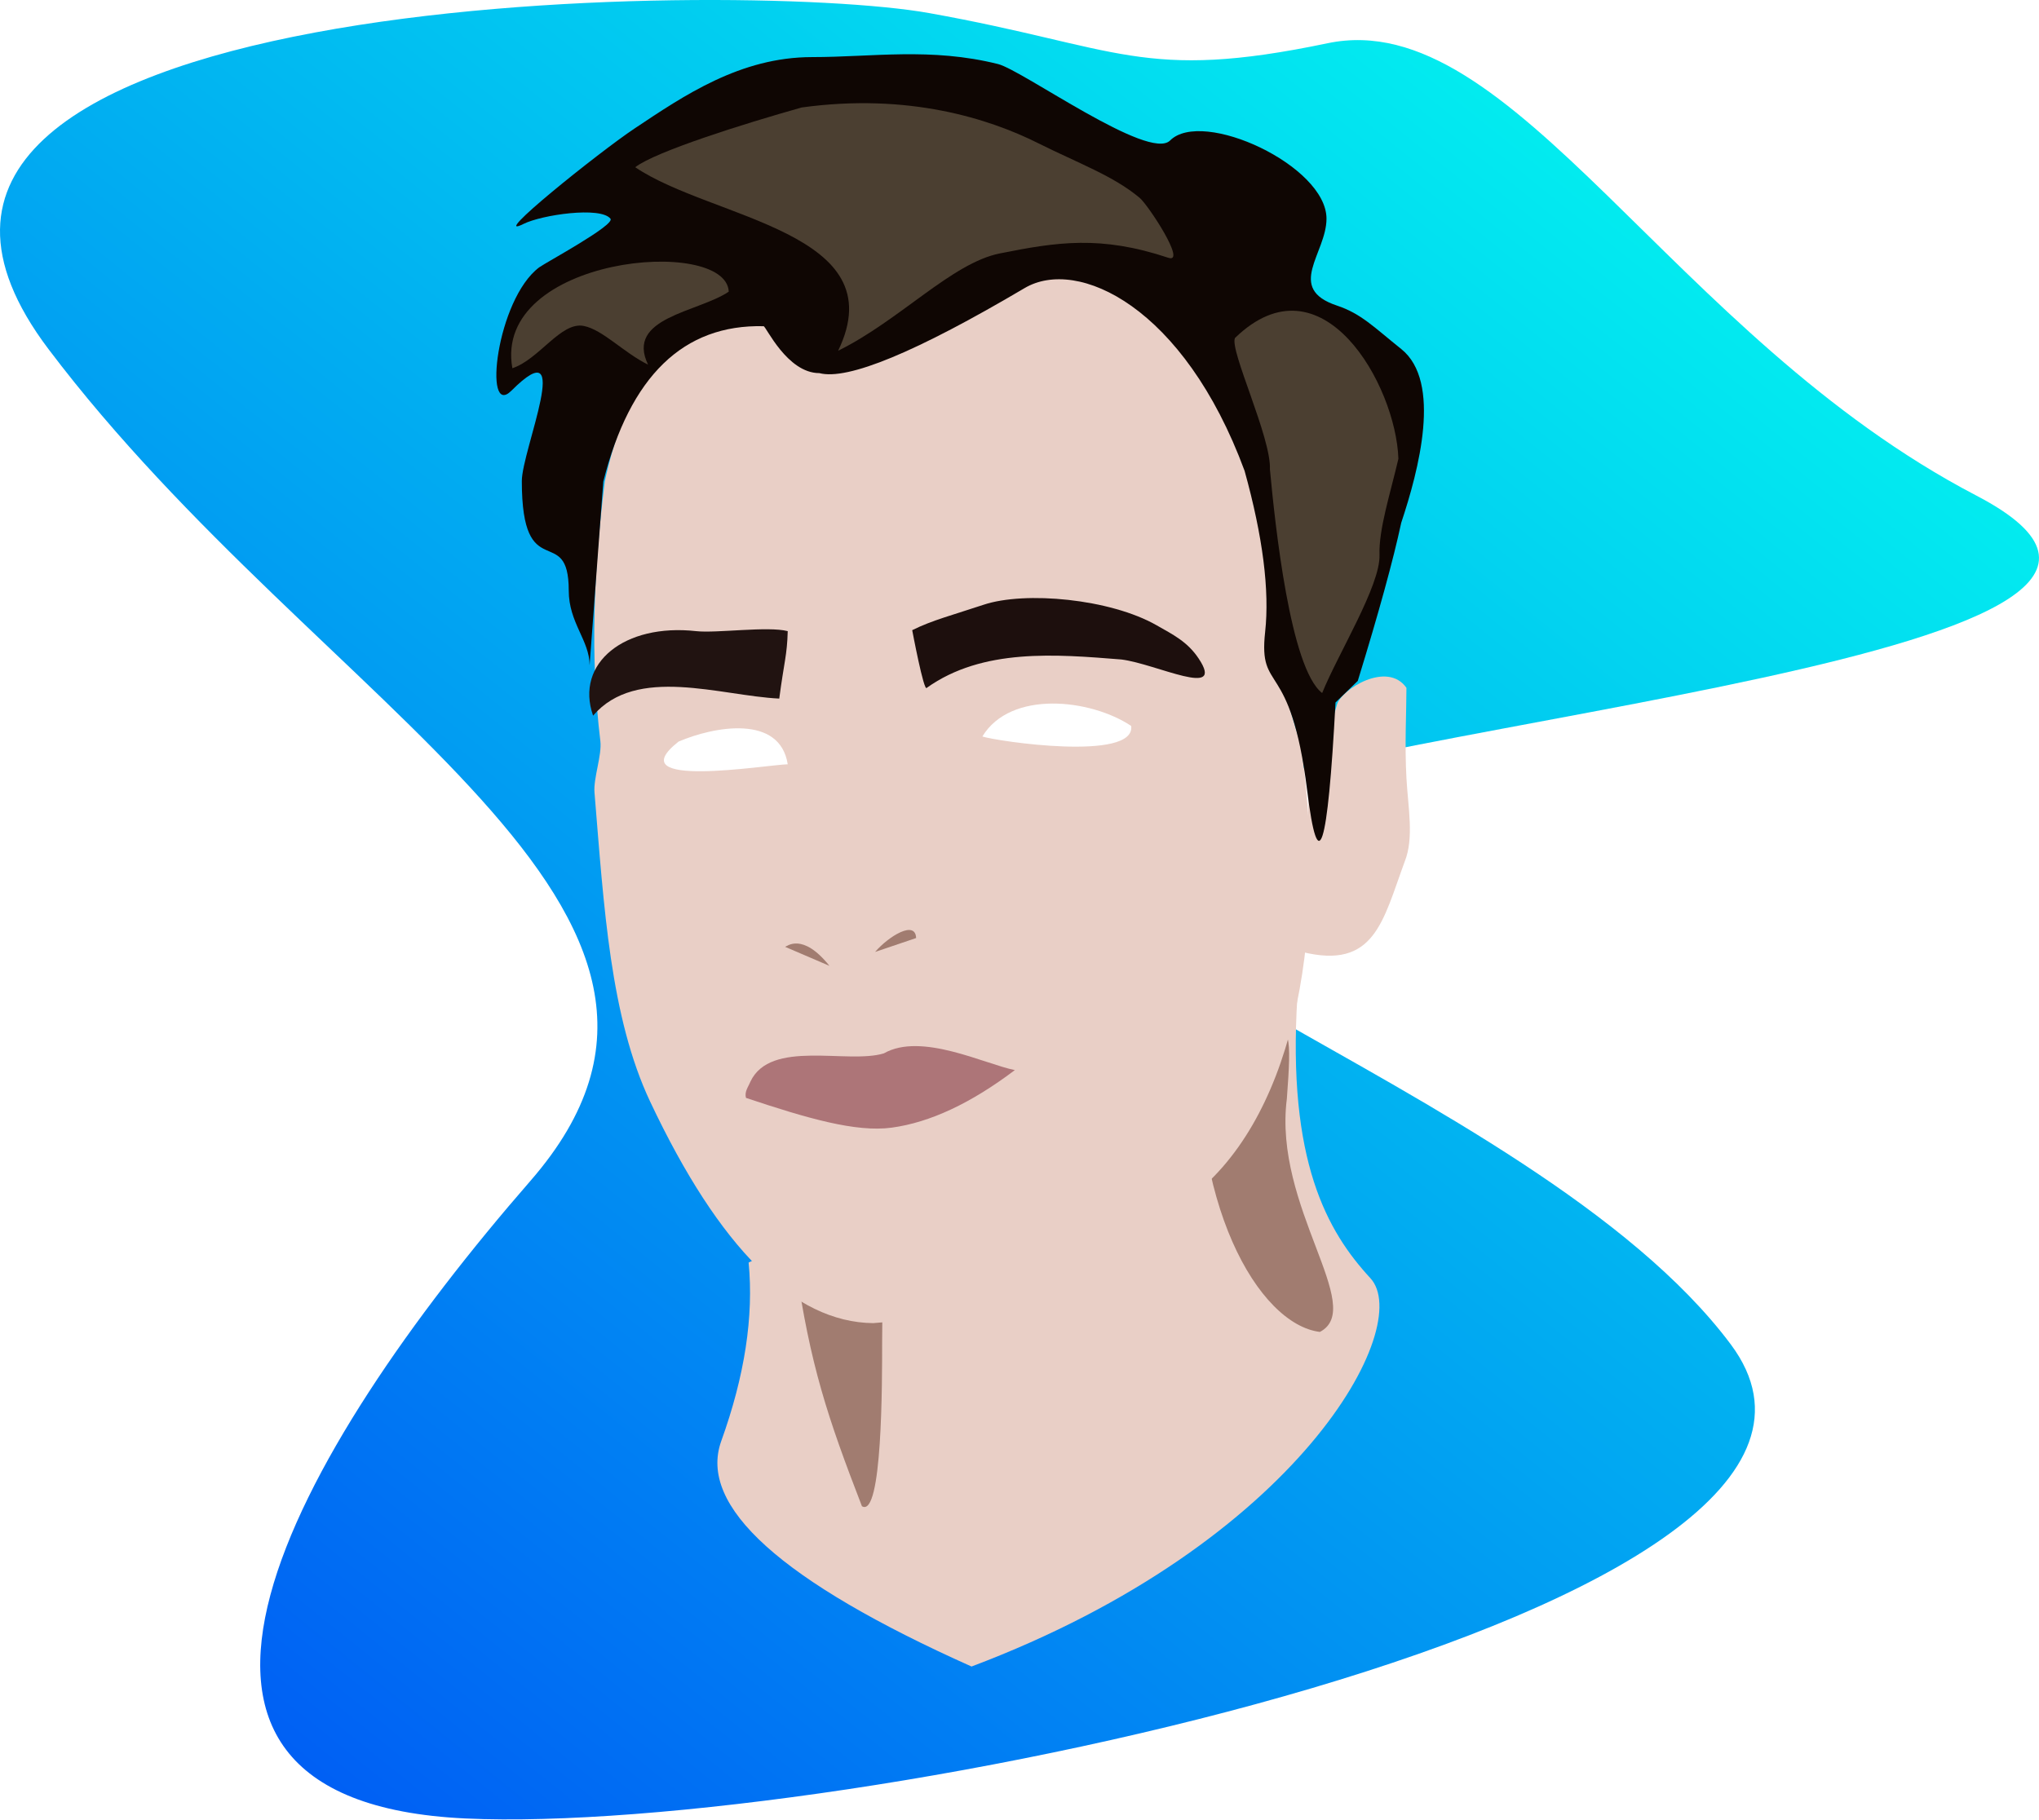
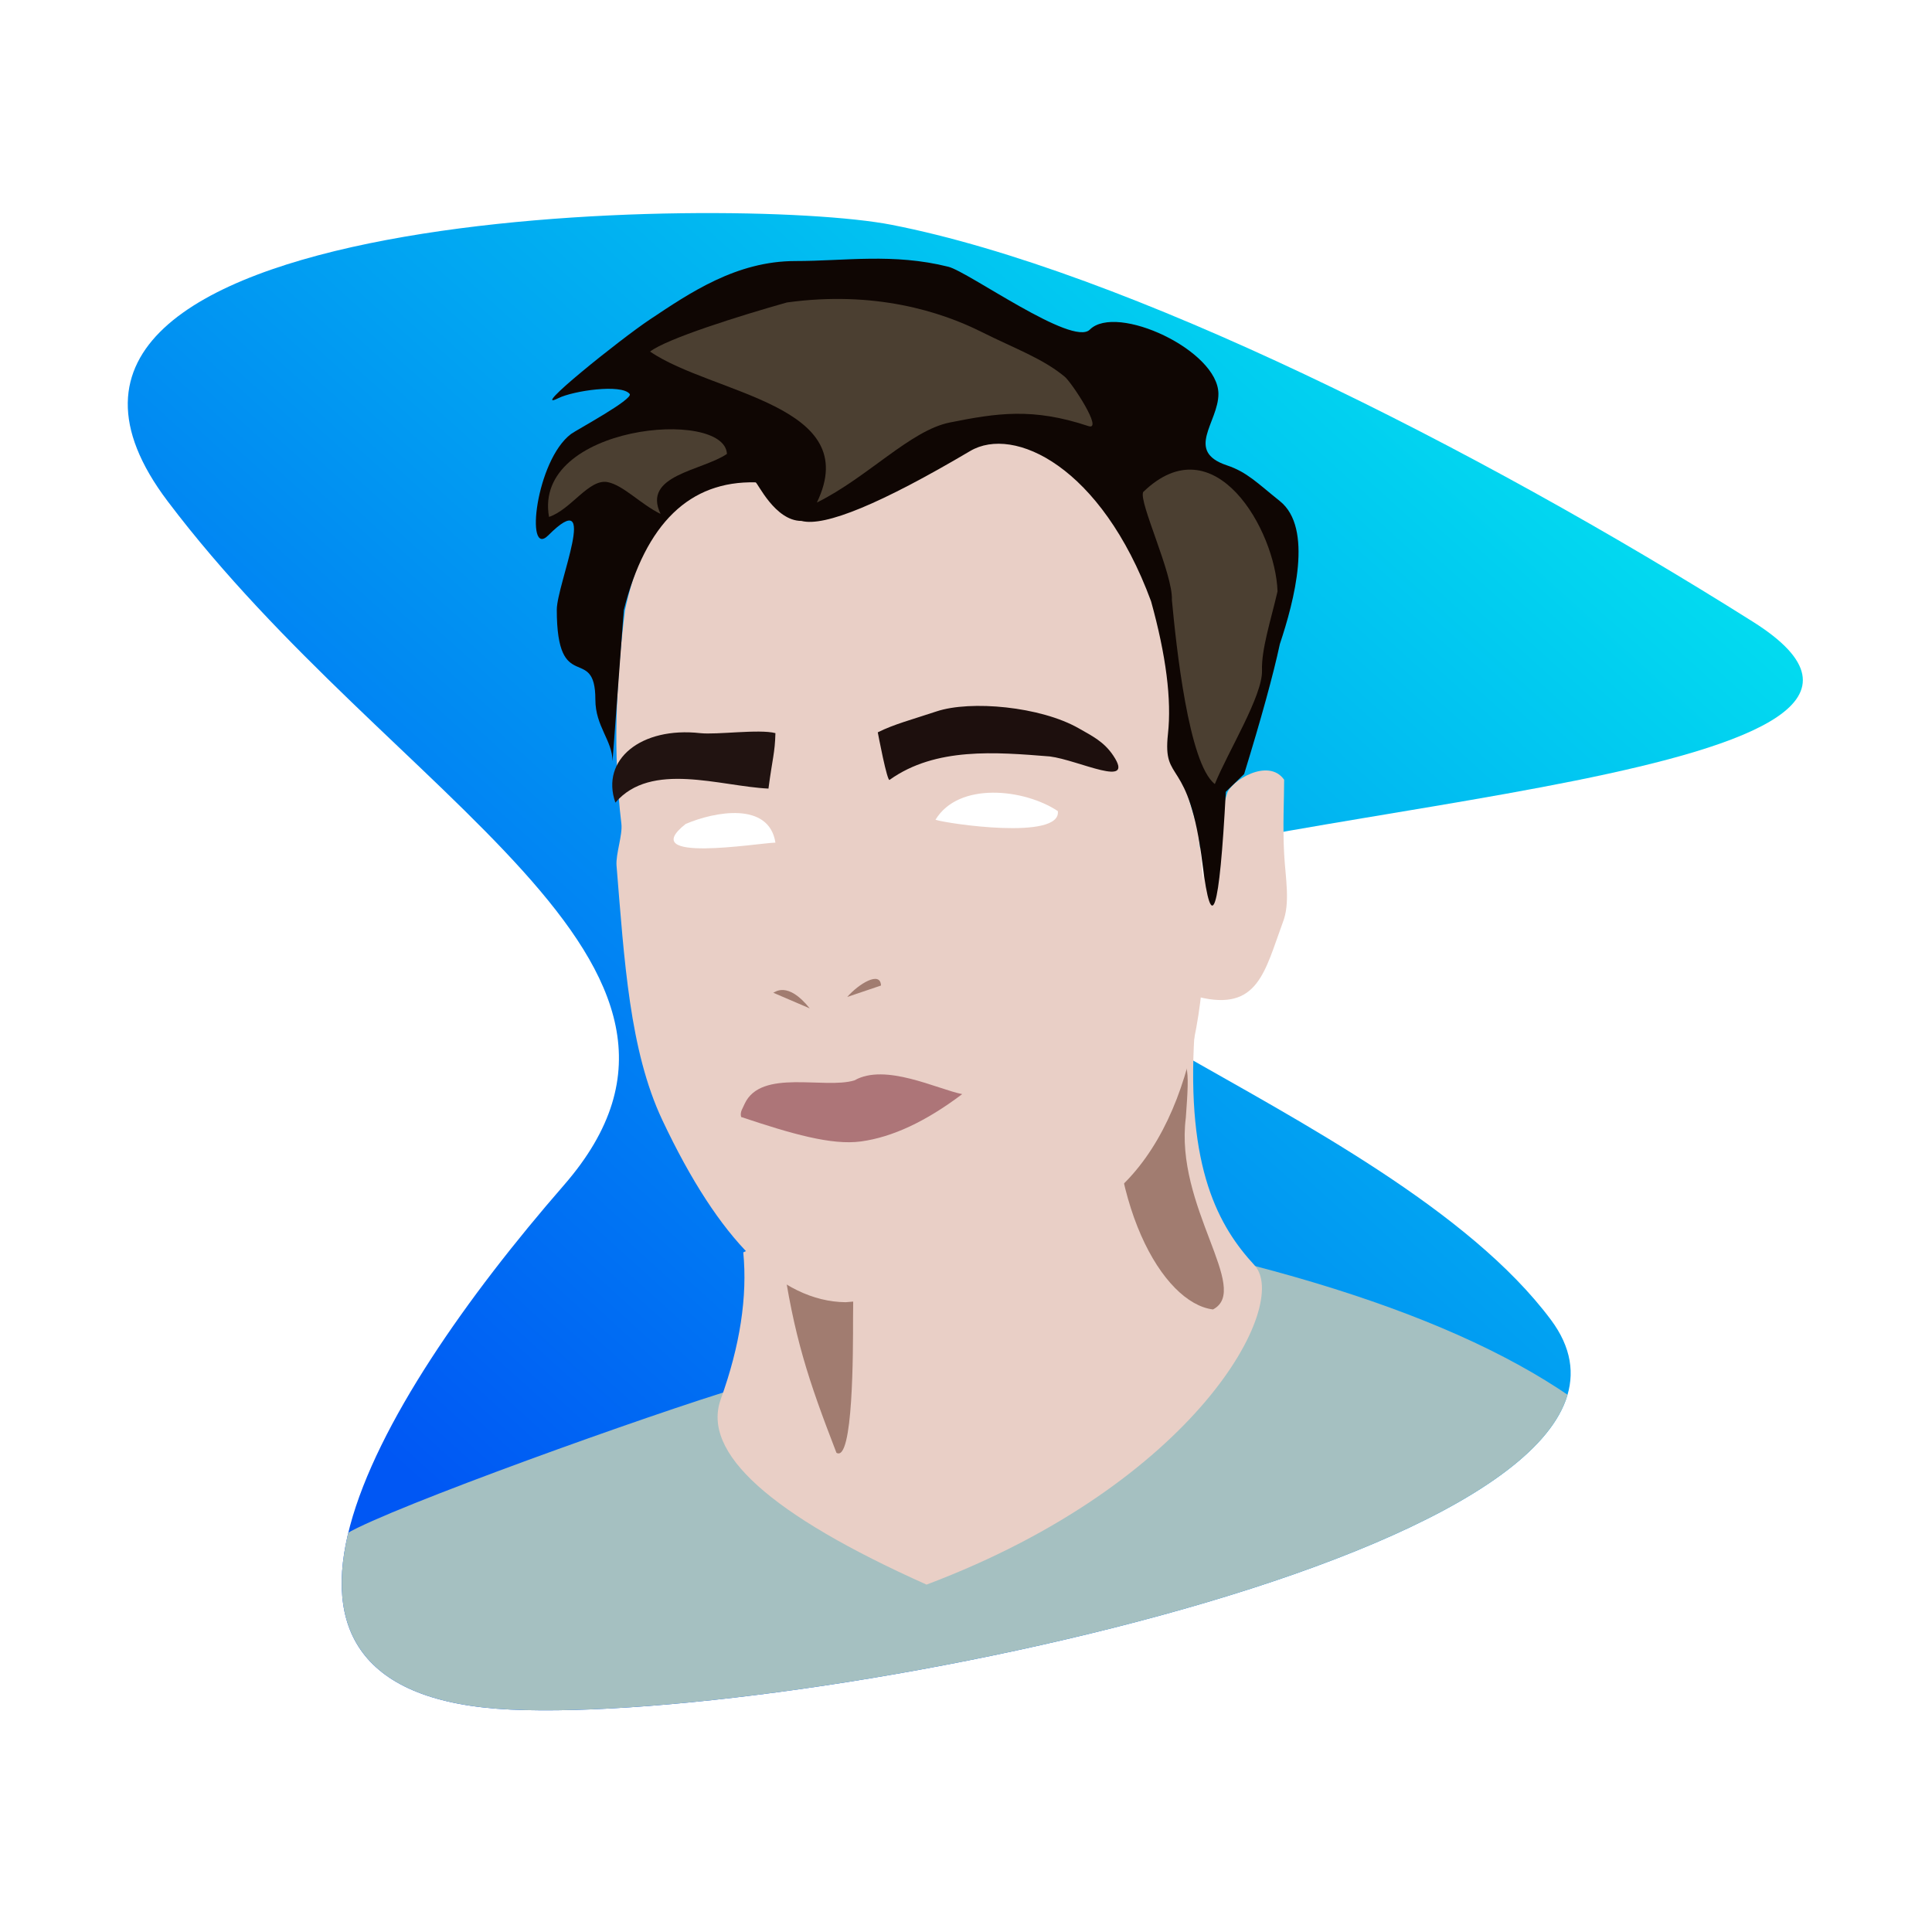
- <svg xmlns="http://www.w3.org/2000/svg" style="isolation:isolate" viewBox="153.688 45.035 293.303 261.776">
+ <svg xmlns="http://www.w3.org/2000/svg" style="isolation:isolate" viewBox="0 0 338 336.683">
+   <g style="isolation:isolate" />
  <g>
-     <linearGradient id="_lgradient_1" x1="0.05" y1="1.015" x2="0.922" y2="0.044" gradientTransform="matrix(293.303,0,0,261.776,153.688,45.035)" gradientUnits="userSpaceOnUse">
-       <stop offset="2.917%" stop-opacity="1" style="stop-color:rgb(0,87,244)" />
-       <stop offset="97.917%" stop-opacity="1" style="stop-color:rgb(2,250,239)" />
-     </linearGradient>
-     <path d=" M 287.333 46.915 C 259.875 42 121.333 43.195 160.667 95.271 C 200 147.348 264 175.866 230 214.923 C 196 253.98 167.333 304.197 220.667 306.677 C 274 309.157 431.333 276.919 402.667 238.481 C 374 200.044 284 176.486 318 162.227 C 352 147.968 482 139.288 438 116.35 C 394 93.411 371.333 45.675 344.667 51.254 C 318 56.834 314.792 51.829 287.333 46.915 Z " fill="url(#_lgradient_1)" />
-     <path d=" M 261.375 226.688 Q 262.5 238.313 257.438 252.375 Q 252.375 266.438 293.438 284.813 C 340.688 267 357.155 235.802 350.813 228.938 C 344.622 222.237 338.829 212.12 340.313 188.438 L 261.375 226.688 Z " fill="rgb(233,207,198)" />
-     <path d=" M 268.125 226.875 C 270.213 241.478 272.739 248.972 277.674 261.75 C 280.623 263.526 280.58 243.815 280.58 238.125 C 280.58 232.426 281.159 227.026 277.674 229.125 C 273.967 231.357 270.559 229.526 268.125 226.875 Z " fill="rgb(161,124,112)" />
-     <path d=" M 326.344 191.859 C 324.543 218.128 334.743 235.58 343.547 236.672 C 350.297 233.156 336.797 218.672 338.799 203.109 C 339.469 194.063 339.378 192.01 335.892 194.109 C 332.186 196.341 328.778 194.51 326.344 191.859 Z " fill="rgb(161,124,112)" />
-     <path d=" M 340.875 152.5 C 344.813 181.188 339.301 206.814 324.422 217.688 Q 302.484 233.719 279.281 235.406 Q 262.153 235.208 247.219 203.555 C 241.466 191.362 240.563 175.546 239.203 159.047 C 239.034 156.993 240.291 153.69 240.047 151.664 C 238.57 139.43 239.077 127.3 240.68 114.328 C 243.488 100.989 249.557 93.643 258.5 91.375 C 271.028 88.198 266.2 96.635 273.625 97.625 C 281.164 98.63 298.588 87.502 300.586 86.484 C 308.086 82.663 313.734 86.402 322.625 93.625 C 333.696 102.618 337.612 117.355 335.813 135.633 L 340.875 152.5 Z " fill="rgb(233,207,198)" />
-     <path d=" M 281.953 207.281 C 276.812 207.978 269.791 205.94 261 203 C 260.742 202.102 261.328 201.422 261.627 200.671 C 264.513 194.509 275.599 198.185 280.828 196.594 C 286.215 193.516 295.301 198.126 299.672 199 C 293.37 203.762 287.474 206.533 281.953 207.281 Z " fill="rgb(173,117,120)" />
-     <path d=" M 261 203 C 266.73 201.853 272.385 200.802 278.195 200.292 C 280.542 200.086 282.915 199.969 285.328 199.969 C 295.02 200.507 301.31 198.886 303.422 197.953" fill="none" />
-     <path d=" M 267 155 C 263.916 155.076 242.495 158.683 251.297 151.734 C 256.41 149.543 265.878 147.806 267 155 Z " fill="rgb(255,255,255)" />
-     <path d=" M 295 151 C 299.058 144.294 310.551 145.581 316.406 149.484 C 317.052 154.647 297.006 151.679 295 151 Z " fill="rgb(255,255,255)" />
-     <path d=" M 239 148 C 245.249 140.71 257.313 145.144 265.781 145.547 C 266.484 140.203 266.906 139.359 267 135.844 C 264.164 135.097 256.746 136.168 253.828 135.844 C 243.529 134.699 236.364 140.449 239 148 Z " fill="rgb(33,19,17)" />
-     <path d=" M 287 144 C 295.046 138.269 305.58 139.168 315 139.922 C 320.035 140.551 330.035 145.67 326.109 139.781 C 324.485 137.345 322.428 136.351 320.063 135 C 313.395 131.19 301.148 130.055 295.172 132.047 C 290.905 133.469 287.748 134.282 284.906 135.703 C 284.906 135.703 286.594 144.703 287 144 Z " fill="rgb(29,15,13)" />
-     <path d=" M 341 182 C 351.43 184.583 352.594 177.563 355.75 169 C 357.111 165.597 356.235 161.265 356 157 C 355.733 152.164 356 147.404 356 144 C 353.25 140.063 346.603 144.226 346 146.438 Q 345.066 149.861 342 158 L 341 182 Z " fill="rgb(233,207,198)" />
-     <path d=" M 349 143 Q 353.53 128.277 355.25 120.25 C 357.761 112.718 361.137 99.959 355.25 95.25 C 351.306 92.095 349.496 90.165 346 89 C 338.558 86.519 344.5 81.482 344.5 76.5 C 344.5 68.871 326.641 60.609 322 65.25 C 318.967 68.283 300.778 55.132 297.25 54.25 C 287.598 51.837 279.19 53.25 270.5 53.25 C 260.174 53.25 252.04 58.807 245 63.5 C 239.81 66.96 223.722 79.889 229 77.25 C 231.61 75.945 240.065 74.706 241.5 76.5 C 242.223 77.404 232.122 82.846 231.25 83.5 C 225.093 88.118 223.154 105.346 227.25 101.25 C 236.428 92.072 228.75 109.806 228.75 114.25 C 228.75 129.485 235.5 120.075 235.5 130 C 235.5 134.649 238.5 137.177 238.5 140.75 L 240.469 114.328 Q 246.234 91.547 263.531 91.969 C 263.872 91.977 266.906 98.719 271.547 98.719 Q 277.666 100.319 301.078 86.484 C 308.694 81.984 324 89.156 332.719 112.781 Q 336.656 126.984 335.672 135.984 C 334.688 144.984 339.328 139.5 341.719 158.766 Q 344.109 178.031 345.797 146.109 L 349 143 Z " fill="rgb(15,6,3)" />
-     <path d=" M 273 184 C 269.117 179.146 266.864 181.216 266.625 181.266" fill="rgb(161,124,112)" />
-     <path d=" M 279.563 182 C 281.543 179.72 285.373 177.373 285.469 180" fill="rgb(161,124,112)" />
-     <path d=" M 274.25 95.5 C 282.532 78.389 256.031 76.547 245.063 69.094 C 247.969 66.844 260.621 62.86 269 60.5 C 284.375 58.375 296.002 62.126 303 65.625 C 308.875 68.563 313.785 70.3 317.625 73.5 C 318.823 74.498 324.447 83.024 321.75 82.125 C 312 78.875 305.743 79.851 297.5 81.5 C 290.602 82.88 283.147 91.103 274.25 95.5 Z " fill="rgb(75,63,49)" />
-     <path d=" M 246.909 97.5 C 243.615 90.695 254.155 89.962 258.518 86.997 C 258.124 78.94 224.515 81.921 227.391 98.016 C 231.269 96.723 234.383 91.276 237.662 91.932 C 240.406 92.481 243.371 95.751 246.909 97.5 Z " fill="rgb(75,63,49)" />
-     <path d=" M 354.842 111.046 C 354.503 100.463 343.855 81.527 331.333 93.667 C 330.533 95.418 336.564 107.996 336.361 112.552 C 337.116 120.649 339.293 141.223 343.875 144.75 C 346.148 139.113 352.27 129.277 352.125 124.875 C 352.004 121.191 353.663 116.11 354.842 111.046 Z " fill="rgb(75,63,49)" />
+     <rect x="-566" y="-310.658" width="334" height="334" transform="matrix(1,0,0,1,0,0)" fill="rgb(1,164,242)" />
+     <path d=" M -429.428 -85.797 Q -428.303 -74.172 -433.365 -60.109 Q -438.428 -46.047 -397.365 -27.672 C -350.115 -45.484 -333.648 -76.682 -339.99 -83.547 C -346.18 -90.247 -351.974 -100.365 -350.49 -124.047 L -429.428 -85.797 Z " fill="rgb(233,207,198)" />
+     <path d=" M -422.678 -85.609 C -420.59 -71.006 -418.064 -63.512 -413.129 -50.734 C -410.18 -48.958 -410.223 -68.669 -410.223 -74.359 C -410.223 -80.058 -409.643 -85.458 -413.129 -83.359 C -416.835 -81.127 -420.244 -82.958 -422.678 -85.609 Z " fill="rgb(161,124,112)" />
+     <path d=" M -364.459 -120.625 C -366.26 -94.356 -356.059 -76.904 -347.256 -75.812 C -340.506 -79.328 -354.006 -93.812 -352.004 -109.375 C -351.334 -118.422 -351.424 -120.474 -354.91 -118.375 C -358.617 -116.143 -362.025 -117.974 -364.459 -120.625 Z " fill="rgb(161,124,112)" />
+     <path d=" M -349.928 -159.984 C -345.99 -131.297 -351.502 -105.67 -366.381 -94.797 Q -388.318 -78.765 -411.521 -77.078 Q -428.65 -77.276 -443.584 -108.929 C -449.337 -121.123 -450.239 -136.938 -451.6 -153.437 C -451.769 -155.491 -450.511 -158.794 -450.756 -160.82 C -452.232 -173.054 -451.726 -185.184 -450.123 -198.156 C -447.314 -211.495 -441.245 -218.841 -432.303 -221.109 C -419.775 -224.286 -424.603 -215.849 -417.178 -214.859 C -409.639 -213.854 -392.215 -224.982 -390.217 -226 C -382.717 -229.822 -377.069 -226.082 -368.178 -218.859 C -357.107 -209.866 -353.19 -195.129 -354.99 -176.851 L -349.928 -159.984 Z " fill="rgb(233,207,198)" />
+     <path d=" M -408.85 -105.203 C -413.991 -104.506 -421.012 -106.544 -429.803 -109.484 C -430.06 -110.383 -429.475 -111.062 -429.176 -111.813 C -426.29 -117.975 -415.203 -114.299 -409.975 -115.89 C -404.588 -118.968 -395.502 -114.358 -391.131 -113.484 C -397.433 -108.722 -403.329 -105.951 -408.85 -105.203 Z " fill="rgb(173,117,120)" />
+     <path d=" M -429.803 -109.484 C -424.073 -110.631 -418.418 -111.682 -412.608 -112.192 C -410.26 -112.398 -407.888 -112.515 -405.475 -112.515 C -395.783 -111.977 -389.492 -113.598 -387.381 -114.531" fill="none" />
+     <path d=" M -423.803 -157.484 C -426.887 -157.408 -448.308 -153.801 -439.506 -160.75 C -434.392 -162.941 -424.925 -164.679 -423.803 -157.484 Z " fill="rgb(255,255,255)" />
+     <path d=" M -395.803 -161.484 C -391.745 -168.19 -380.252 -166.903 -374.396 -163 C -373.751 -157.837 -393.797 -160.805 -395.803 -161.484 Z " fill="rgb(255,255,255)" />
+     <path d=" M -451.803 -164.484 C -445.554 -171.774 -433.489 -167.34 -425.021 -166.937 C -424.318 -172.281 -423.896 -173.125 -423.803 -176.64 C -426.639 -177.387 -434.057 -176.316 -436.975 -176.64 C -447.274 -177.785 -454.439 -172.035 -451.803 -164.484 Z " fill="rgb(33,19,17)" />
+     <path d=" M -403.803 -168.484 C -395.756 -174.216 -385.223 -173.316 -375.803 -172.562 C -370.768 -171.933 -360.768 -166.814 -364.693 -172.703 C -366.318 -175.14 -368.375 -176.133 -370.74 -177.484 C -377.408 -181.294 -389.655 -182.429 -395.631 -180.437 C -399.898 -179.015 -403.055 -178.202 -405.896 -176.781 C -405.896 -176.781 -404.209 -167.781 -403.803 -168.484 Z " fill="rgb(29,15,13)" />
+     <path d=" M -349.803 -130.484 C -339.373 -127.901 -338.209 -134.922 -335.053 -143.484 C -333.692 -146.887 -334.567 -151.219 -334.803 -155.484 C -335.069 -160.32 -334.803 -165.08 -334.803 -168.484 C -337.553 -172.422 -344.2 -168.258 -344.803 -166.047 Q -345.736 -162.623 -348.803 -154.484 L -349.803 -130.484 Z " fill="rgb(233,207,198)" />
+     <path d=" M -341.803 -169.484 Q -337.273 -184.207 -335.553 -192.234 C -333.042 -199.766 -329.666 -212.525 -335.553 -217.234 C -339.497 -220.389 -341.307 -222.319 -344.803 -223.484 C -352.244 -225.965 -346.303 -231.002 -346.303 -235.984 C -346.303 -243.613 -364.162 -251.875 -368.803 -247.234 C -371.836 -244.201 -390.025 -257.352 -393.553 -258.234 C -403.205 -260.647 -411.613 -259.234 -420.303 -259.234 C -430.628 -259.234 -438.763 -253.677 -445.803 -248.984 C -450.993 -245.524 -467.081 -232.595 -461.803 -235.234 C -459.193 -236.539 -450.738 -237.778 -449.303 -235.984 C -448.579 -235.08 -458.68 -229.638 -459.553 -228.984 C -465.71 -224.366 -467.649 -207.138 -463.553 -211.234 C -454.375 -220.412 -462.053 -202.678 -462.053 -198.234 C -462.053 -182.999 -455.303 -192.409 -455.303 -182.484 C -455.303 -177.835 -452.303 -175.307 -452.303 -171.734 L -450.334 -198.156 Q -444.568 -220.937 -427.271 -220.515 C -426.931 -220.507 -423.896 -213.765 -419.256 -213.765 Q -413.137 -212.165 -389.725 -226 C -382.108 -230.5 -366.803 -223.328 -358.084 -199.703 Q -354.146 -185.5 -355.131 -176.5 C -356.115 -167.5 -351.475 -172.984 -349.084 -153.718 Q -346.693 -134.453 -345.006 -166.375 L -341.803 -169.484 Z " fill="rgb(15,6,3)" />
+     <path d=" M -417.803 -128.484 C -421.686 -133.338 -423.939 -131.268 -424.178 -131.218" fill="rgb(161,124,112)" />
+     <path d=" M -411.24 -130.484 C -409.259 -132.764 -405.43 -135.111 -405.334 -132.484" fill="rgb(161,124,112)" />
+     <path d=" M -416.553 -216.984 C -408.271 -234.095 -434.771 -235.937 -445.74 -243.39 C -442.834 -245.64 -430.182 -249.624 -421.803 -251.984 C -406.428 -254.109 -394.801 -250.358 -387.803 -246.859 C -381.927 -243.921 -377.018 -242.184 -373.178 -238.984 C -371.98 -237.986 -366.355 -229.46 -369.053 -230.359 C -378.803 -233.609 -385.059 -232.633 -393.303 -230.984 C -400.201 -229.604 -407.656 -221.381 -416.553 -216.984 Z " fill="rgb(75,63,49)" />
+     <path d=" M -443.894 -214.984 C -447.188 -221.789 -436.647 -222.522 -432.285 -225.487 C -432.679 -233.544 -466.287 -230.563 -463.412 -214.468 C -459.534 -215.761 -456.419 -221.208 -453.141 -220.552 C -450.397 -220.004 -447.432 -216.733 -443.894 -214.984 Z " fill="rgb(75,63,49)" />
+     <path d=" M -335.96 -201.438 C -336.299 -212.021 -346.947 -230.957 -359.469 -218.817 C -360.27 -217.066 -354.239 -204.488 -354.441 -199.932 C -353.687 -191.835 -351.51 -171.261 -346.928 -167.734 C -344.654 -173.371 -338.533 -183.207 -338.678 -187.609 C -338.799 -191.293 -337.14 -196.374 -335.96 -201.438 Z " fill="rgb(75,63,49)" />
  </g>
+   <linearGradient id="_lgradient_0" x1="0.148" y1="0.859" x2="1.033" y2="-0.006" gradientTransform="matrix(293.052,0,0,261.952,22.352,37.278)" gradientUnits="userSpaceOnUse">
+     <stop offset="2.083%" stop-opacity="1" style="stop-color:rgb(0,87,244)" />
+     <stop offset="99.167%" stop-opacity="1" style="stop-color:rgb(2,250,239)" />
+   </linearGradient>
+   <path d=" M 155.994 39.333 C 128.629 33.985 -10.006 35.614 29.327 87.69 C 68.66 139.766 132.66 168.285 98.66 207.342 C 64.66 246.399 35.994 296.616 89.327 299.096 C 142.66 301.575 299.994 269.338 271.327 230.9 C 242.66 192.463 152.66 168.904 186.66 154.645 C 220.66 140.386 349.87 135.996 306.66 108.769 C 257.927 78.061 196.629 47.275 155.994 39.333 Z " fill="url(#_lgradient_0)" />
+   <clipPath id="_clipPath_FoyGXMC9qPS4pxEhV3dos1d34xnATUqL">
+     <path d=" M 155.994 39.333 C 128.629 33.985 -10.006 35.614 29.327 87.69 C 68.66 139.766 132.66 168.285 98.66 207.342 C 64.66 246.399 35.994 296.616 89.327 299.096 C 142.66 301.575 299.994 269.338 271.327 230.9 C 242.66 192.463 152.66 168.904 186.66 154.645 C 220.66 140.386 349.87 135.996 306.66 108.769 C 257.927 78.061 196.629 47.275 155.994 39.333 Z " fill="url(#_lgradient_0)" />
+   </clipPath>
+   <g clip-path="url(#_clipPath_FoyGXMC9qPS4pxEhV3dos1d34xnATUqL)">
+     <path d=" M 126.333 243.683 C 107.333 249.683 62.333 266.016 59.667 269.016 C 57 272.016 37.667 318.683 82 316.016 C 126.333 313.35 309.333 293.016 294.333 265.016 Q 279.333 237.016 219 221.35" fill="rgb(165,192,193)" />
+   </g>
+   <path d=" M 130.035 219.106 Q 131.16 230.731 126.098 244.794 Q 121.035 258.856 162.098 277.231 C 209.348 259.419 225.815 228.221 219.473 221.356 C 213.282 214.656 207.489 204.538 208.973 180.856 L 130.035 219.106 Z " fill="rgb(233,207,198)" />
+   <path d=" M 136.785 219.294 C 138.873 233.897 141.399 241.391 146.334 254.169 C 149.283 255.945 149.24 236.234 149.24 230.544 C 149.24 224.845 149.82 219.445 146.334 221.544 C 142.627 223.776 139.219 221.945 136.785 219.294 Z " fill="rgb(161,124,112)" />
+   <path d=" M 195.004 184.278 C 193.203 210.547 203.404 227.999 212.207 229.091 C 218.957 225.575 205.457 211.091 207.459 195.528 C 208.129 186.481 208.038 184.429 204.553 186.528 C 200.846 188.76 197.438 186.929 195.004 184.278 Z " fill="rgb(161,124,112)" />
+   <path d=" M 209.535 144.919 C 213.473 173.606 207.961 199.233 193.082 210.106 Q 171.145 226.138 147.941 227.825 Q 130.813 227.627 115.879 195.973 C 110.126 183.78 109.223 167.965 107.863 151.466 C 107.694 149.412 108.952 146.108 108.707 144.083 C 107.23 131.848 107.737 119.719 109.34 106.747 C 112.149 93.408 118.217 86.062 127.16 83.794 C 139.688 80.617 134.86 89.054 142.285 90.044 C 149.824 91.049 167.248 79.921 169.246 78.903 C 176.746 75.081 182.394 78.821 191.285 86.044 C 202.356 95.037 206.272 109.774 204.473 128.052 L 209.535 144.919 Z " fill="rgb(233,207,198)" />
+   <path d=" M 150.613 199.7 C 145.472 200.397 138.451 198.359 129.66 195.419 C 129.402 194.52 129.988 193.841 130.287 193.089 C 133.173 186.928 144.259 190.604 149.488 189.013 C 154.875 185.935 163.961 190.544 168.332 191.419 C 162.03 196.181 156.134 198.952 150.613 199.7 Z " fill="rgb(173,117,120)" />
+   <path d=" M 129.66 195.419 C 135.39 194.272 141.045 193.221 146.855 192.711 C 149.202 192.505 151.575 192.388 153.988 192.388 C 163.68 192.926 169.971 191.305 172.082 190.372" fill="none" />
+   <path d=" M 135.66 147.419 C 132.576 147.495 111.155 151.102 119.957 144.153 C 125.071 141.962 134.538 140.224 135.66 147.419 Z " fill="rgb(255,255,255)" />
+   <path d=" M 163.66 143.419 C 167.718 136.713 179.211 137.999 185.066 141.903 C 185.712 147.066 165.666 144.098 163.66 143.419 Z " fill="rgb(255,255,255)" />
+   <path d=" M 107.66 140.419 C 113.909 133.128 125.973 137.562 134.441 137.966 C 135.145 132.622 135.566 131.778 135.66 128.263 C 132.824 127.516 125.406 128.587 122.488 128.263 C 112.189 127.118 105.024 132.868 107.66 140.419 Z " fill="rgb(33,19,17)" />
+   <path d=" M 155.66 136.419 C 163.706 130.687 174.24 131.587 183.66 132.341 C 188.695 132.97 198.695 138.088 194.77 132.2 C 193.145 129.763 191.088 128.77 188.723 127.419 C 182.055 123.609 169.808 122.474 163.832 124.466 C 159.565 125.888 156.408 126.701 153.566 128.122 C 153.566 128.122 155.254 137.122 155.66 136.419 Z " fill="rgb(29,15,13)" />
+   <path d=" M 209.66 174.419 C 220.09 177.002 221.254 169.981 224.41 161.419 C 225.771 158.016 224.895 153.684 224.66 149.419 C 224.393 144.583 224.66 139.823 224.66 136.419 C 221.91 132.481 215.263 136.645 214.66 138.856 Q 213.726 142.28 210.66 150.419 L 209.66 174.419 Z " fill="rgb(233,207,198)" />
+   <path d=" M 217.66 135.419 Q 222.19 120.695 223.91 112.669 C 226.421 105.137 229.797 92.378 223.91 87.669 C 219.966 84.514 218.156 82.584 214.66 81.419 C 207.219 78.938 213.16 73.901 213.16 68.919 C 213.16 61.29 195.301 53.028 190.66 57.669 C 187.627 60.702 169.438 47.551 165.91 46.669 C 156.258 44.256 147.85 45.669 139.16 45.669 C 128.834 45.669 120.7 51.226 113.66 55.919 C 108.47 59.379 92.382 72.308 97.66 69.669 C 100.27 68.364 108.725 67.125 110.16 68.919 C 110.884 69.823 100.782 75.265 99.91 75.919 C 93.753 80.537 91.814 97.765 95.91 93.669 C 105.088 84.491 97.41 102.225 97.41 106.669 C 97.41 121.904 104.16 112.494 104.16 122.419 C 104.16 127.068 107.16 129.596 107.16 133.169 L 109.129 106.747 Q 114.895 83.966 132.191 84.388 C 132.532 84.396 135.566 91.138 140.207 91.138 Q 146.326 92.738 169.738 78.903 C 177.355 74.403 192.66 81.575 201.379 105.2 Q 205.316 119.403 204.332 128.403 C 203.348 137.403 207.988 131.919 210.379 151.184 Q 212.77 170.45 214.457 138.528 L 217.66 135.419 Z " fill="rgb(15,6,3)" />
+   <path d=" M 141.66 176.419 C 137.777 171.564 135.524 173.635 135.285 173.684" fill="rgb(161,124,112)" />
+   <path d=" M 148.223 174.419 C 150.204 172.139 154.033 169.792 154.129 172.419" fill="rgb(161,124,112)" />
+   <path d=" M 142.91 87.919 C 151.192 70.808 124.691 68.966 113.723 61.513 C 116.629 59.263 129.281 55.279 137.66 52.919 C 153.035 50.794 164.662 54.545 171.66 58.044 C 177.536 60.981 182.445 62.719 186.285 65.919 C 187.483 66.917 193.108 75.443 190.41 74.544 C 180.66 71.294 174.404 72.27 166.16 73.919 C 159.262 75.298 151.807 83.522 142.91 87.919 Z " fill="rgb(75,63,49)" />
+   <path d=" M 115.569 89.919 C 112.275 83.113 122.815 82.381 127.178 79.416 C 126.784 71.359 93.175 74.34 96.051 90.434 C 99.929 89.142 103.043 83.695 106.322 84.351 C 109.066 84.899 112.031 88.17 115.569 89.919 Z " fill="rgb(75,63,49)" />
+   <path d=" M 223.502 103.465 C 223.164 92.882 212.515 73.946 199.994 86.085 C 199.193 87.837 205.224 100.415 205.022 104.971 C 205.776 113.068 207.953 133.641 212.535 137.169 C 214.809 131.532 220.93 121.696 220.785 117.294 C 220.664 113.61 222.323 108.529 223.502 103.465 Z " fill="rgb(75,63,49)" />
</svg>
